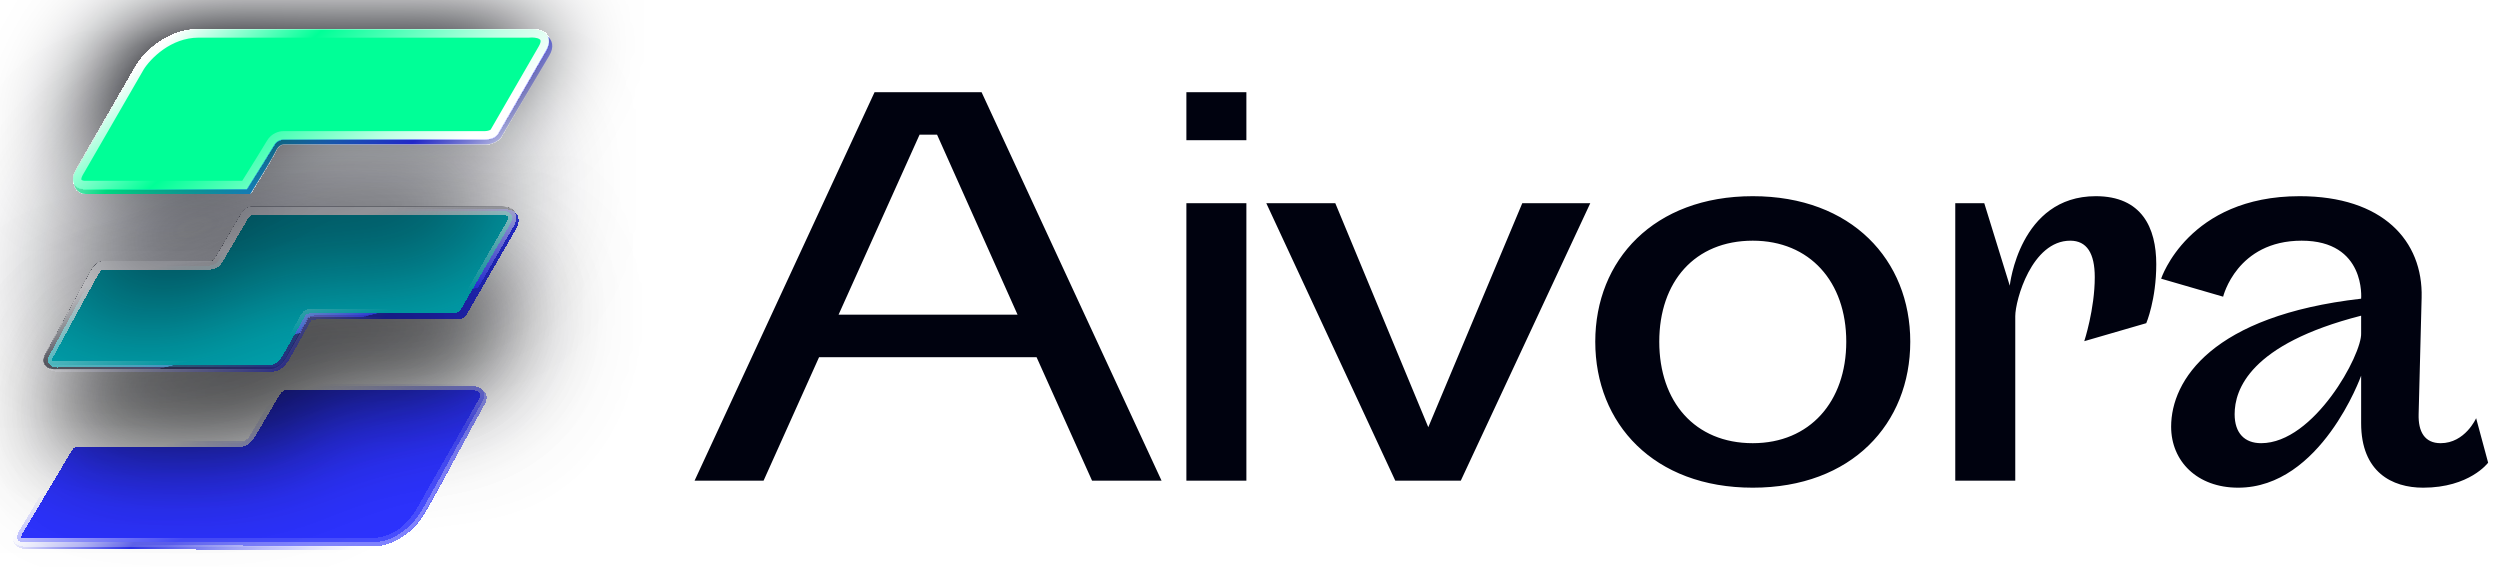
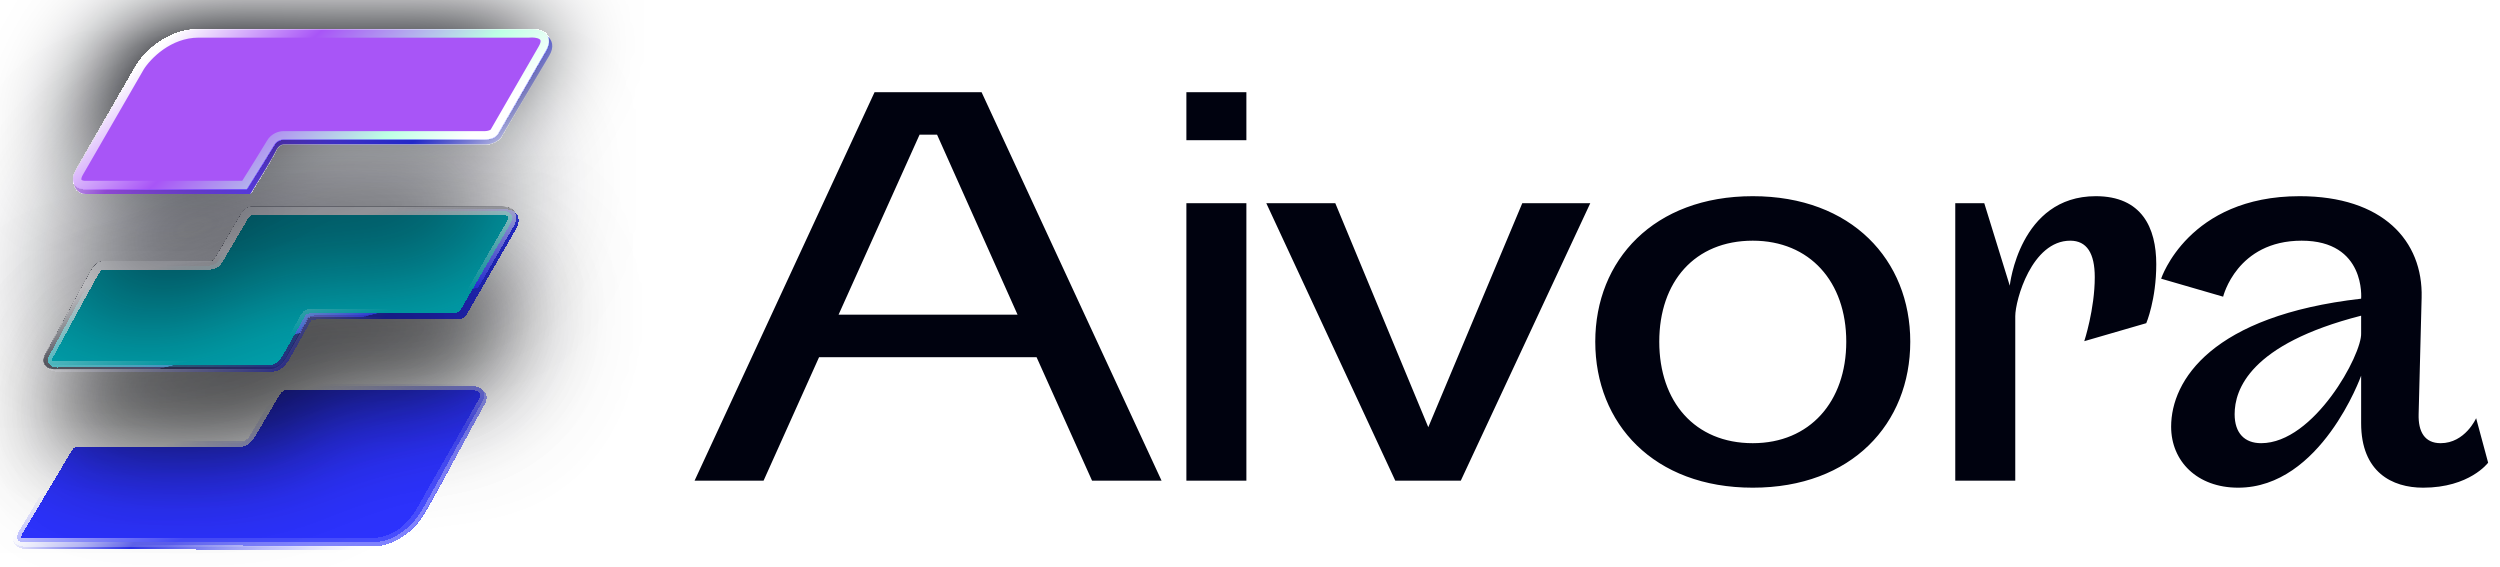
<svg xmlns="http://www.w3.org/2000/svg" width="150" height="34" viewBox="0 0 150 34" fill="none">
  <path d="M65.524 28.841L62.194 21.431H49.144L45.814 28.841H41.674L52.474 5.531H58.894L69.694 28.841H65.524ZM55.174 8.081L50.314 18.881H61.054L56.224 8.081H55.174ZM71.183 8.411V5.531H74.783V8.411H71.183ZM71.183 28.841V12.191H74.783V28.841H71.183ZM95.417 12.191L87.647 28.841H83.717L75.977 12.191H80.117L85.697 25.631L91.337 12.191H95.417ZM95.716 20.501C95.716 15.611 99.226 11.771 105.166 11.771C111.106 11.771 114.616 15.611 114.616 20.501C114.616 25.421 111.106 29.261 105.166 29.261C99.226 29.261 95.716 25.421 95.716 20.501ZM99.556 20.501C99.556 24.101 101.686 26.591 105.166 26.591C108.586 26.591 110.776 24.101 110.776 20.501C110.776 16.901 108.586 14.441 105.166 14.441C101.686 14.441 99.556 16.901 99.556 20.501ZM120.916 18.971V28.841H117.316V12.191H119.056L120.586 17.141C120.586 17.141 121.156 11.771 125.746 11.771C128.506 11.771 129.376 13.661 129.376 15.851C129.376 17.981 128.776 19.391 128.776 19.391L125.056 20.471C125.056 20.471 125.686 18.551 125.686 16.631C125.686 15.191 125.206 14.441 124.216 14.441C121.906 14.441 120.916 18.011 120.916 18.971ZM145.118 24.851C145.088 25.901 145.478 26.591 146.438 26.591C147.908 26.591 148.568 25.091 148.568 25.091L149.288 27.761C149.288 27.761 148.178 29.261 145.388 29.261C143.528 29.261 141.668 28.331 141.668 25.391V22.541C141.668 22.541 139.268 29.261 134.288 29.261C131.828 29.261 130.268 27.671 130.268 25.601C130.268 22.811 132.728 18.941 141.668 17.921C141.668 17.921 141.968 14.441 138.098 14.441C134.198 14.441 133.388 17.801 133.388 17.801L129.668 16.721C129.668 16.721 131.288 11.771 137.978 11.771C142.958 11.771 145.388 14.441 145.298 17.861L145.118 24.851ZM134.078 24.851C134.078 25.991 134.678 26.591 135.668 26.591C138.848 26.591 141.728 21.251 141.668 19.991V18.941C134.978 20.651 134.078 23.381 134.078 24.851Z" fill="#00020F" />
  <g filter="url(#filter0_d_1683_2936)">
    <path d="M22.395 32.758L1.544 32.683C0.888 32.683 0.873 32.087 1.246 31.789C2.103 30.349 3.96 27.536 4.166 27.178C4.373 26.821 4.55 26.731 4.613 26.731H14.448C14.866 26.731 15.119 26.433 15.194 26.284C15.604 25.589 16.477 24.108 16.684 23.751C16.89 23.393 17.167 23.304 17.28 23.304H28.37C29.324 23.304 29.264 23.9 29.115 24.198C28.271 25.695 26.478 29.094 25.524 30.746C24.664 32.236 23.215 32.832 22.395 32.758Z" fill="#2C32FE" shape-rendering="crispEdges" />
    <path d="M22.395 32.758L1.544 32.683C0.888 32.683 0.873 32.087 1.246 31.789C2.103 30.349 3.96 27.536 4.166 27.178C4.373 26.821 4.55 26.731 4.613 26.731H14.448C14.866 26.731 15.119 26.433 15.194 26.284C15.604 25.589 16.477 24.108 16.684 23.751C16.89 23.393 17.167 23.304 17.28 23.304H28.37C29.324 23.304 29.264 23.9 29.115 24.198C28.271 25.695 26.478 29.094 25.524 30.746C24.664 32.236 23.215 32.832 22.395 32.758Z" stroke="url(#paint0_linear_1683_2936)" stroke-width="0.5" shape-rendering="crispEdges" />
  </g>
  <g filter="url(#filter1_d_1683_2936)">
    <path d="M22.111 32.544H1.484C0.828 32.544 1.012 32.047 1.186 31.799C2.043 30.358 3.81 27.387 4.017 27.03C4.223 26.672 4.401 26.583 4.464 26.583H14.299C14.717 26.583 14.97 26.285 15.044 26.136C15.455 25.44 16.328 23.96 16.535 23.602C16.741 23.245 17.018 23.155 17.131 23.155H28.221C29.175 23.155 29.115 23.751 28.966 24.049C28.122 25.547 26.194 28.954 25.241 30.606C24.287 32.258 23.065 32.544 22.111 32.544Z" fill="#2C32FE" shape-rendering="crispEdges" />
    <path d="M22.111 32.544H1.484C0.828 32.544 1.012 32.047 1.186 31.799C2.043 30.358 3.81 27.387 4.017 27.03C4.223 26.672 4.401 26.583 4.464 26.583H14.299C14.717 26.583 14.97 26.285 15.044 26.136C15.455 25.44 16.328 23.96 16.535 23.602C16.741 23.245 17.018 23.155 17.131 23.155H28.221C29.175 23.155 29.115 23.751 28.966 24.049C28.122 25.547 26.194 28.954 25.241 30.606C24.287 32.258 23.065 32.544 22.111 32.544Z" stroke="url(#paint1_linear_1683_2936)" stroke-width="0.5" shape-rendering="crispEdges" />
  </g>
  <g filter="url(#filter2_d_1683_2936)">
    <path d="M15.79 21.896H3.421C2.706 21.955 2.825 21.523 2.974 21.299C3.782 19.809 5.45 16.739 5.656 16.382C5.863 16.024 6.04 15.935 6.103 15.935H12.511C12.869 15.935 13.057 15.736 13.107 15.637C13.518 14.941 14.391 13.461 14.597 13.103C14.804 12.746 14.982 12.656 15.044 12.656H30.158C30.874 12.656 30.754 13.189 30.605 13.455C29.637 15.126 27.685 18.498 27.625 18.617C27.565 18.736 27.401 18.766 27.327 18.766H18.919C18.502 18.766 18.348 18.866 18.323 18.915C17.991 19.511 17.257 20.823 16.982 21.299C16.706 21.776 16.37 21.896 16.237 21.896H15.79Z" fill="#00A4AF" />
    <path d="M15.79 21.896H3.421C2.706 21.955 2.825 21.523 2.974 21.299C3.782 19.809 5.45 16.739 5.656 16.382C5.863 16.024 6.04 15.935 6.103 15.935H12.511C12.869 15.935 13.057 15.736 13.107 15.637C13.518 14.941 14.391 13.461 14.597 13.103C14.804 12.746 14.982 12.656 15.044 12.656H30.158C30.874 12.656 30.754 13.189 30.605 13.455C29.637 15.126 27.685 18.498 27.625 18.617C27.565 18.736 27.401 18.766 27.327 18.766H18.919C18.502 18.766 18.348 18.866 18.323 18.915C17.991 19.511 17.257 20.823 16.982 21.299C16.706 21.776 16.37 21.896 16.237 21.896H15.79Z" stroke="#00020F" stroke-width="0.5" />
  </g>
  <g filter="url(#filter3_d_1683_2936)">
    <path d="M15.939 22.045H3.57C2.855 22.105 2.974 21.672 3.123 21.449C3.931 19.959 5.599 16.889 5.805 16.531C6.012 16.174 6.189 16.084 6.252 16.084H12.66C13.018 16.084 13.207 15.885 13.256 15.786C13.667 15.091 14.54 13.61 14.746 13.253C14.953 12.895 15.13 12.806 15.194 12.806H30.307C31.023 12.806 30.904 13.338 30.755 13.604C29.786 15.275 27.834 18.647 27.774 18.767C27.714 18.886 27.55 18.916 27.476 18.916H19.068C18.651 18.916 18.497 19.015 18.472 19.064C18.14 19.661 17.406 20.972 17.131 21.449C16.855 21.926 16.519 22.045 16.386 22.045H15.939Z" fill="#00A4AF" shape-rendering="crispEdges" />
    <path d="M15.939 22.045H3.57C2.855 22.105 2.974 21.672 3.123 21.449C3.931 19.959 5.599 16.889 5.805 16.531C6.012 16.174 6.189 16.084 6.252 16.084H12.66C13.018 16.084 13.207 15.885 13.256 15.786C13.667 15.091 14.54 13.61 14.746 13.253C14.953 12.895 15.13 12.806 15.194 12.806H30.307C31.023 12.806 30.904 13.338 30.755 13.604C29.786 15.275 27.834 18.647 27.774 18.767C27.714 18.886 27.55 18.916 27.476 18.916H19.068C18.651 18.916 18.497 19.015 18.472 19.064C18.14 19.661 17.406 20.972 17.131 21.449C16.855 21.926 16.519 22.045 16.386 22.045H15.939Z" stroke="url(#paint2_linear_1683_2936)" stroke-width="0.5" shape-rendering="crispEdges" />
  </g>
  <g filter="url(#filter4_d_1683_2936)">
    <path d="M15.79 21.896H3.421C2.706 21.955 2.825 21.523 2.974 21.299C3.782 19.809 5.45 16.739 5.656 16.382C5.863 16.024 6.04 15.935 6.103 15.935H12.511C12.869 15.935 13.057 15.736 13.107 15.637C13.518 14.941 14.391 13.461 14.597 13.103C14.804 12.746 14.982 12.656 15.044 12.656H30.158C30.874 12.656 30.754 13.189 30.605 13.455C29.637 15.126 27.685 18.498 27.625 18.617C27.565 18.736 27.401 18.766 27.327 18.766H18.919C18.502 18.766 18.348 18.866 18.323 18.915C17.991 19.511 17.257 20.823 16.982 21.299C16.706 21.776 16.37 21.896 16.237 21.896H15.79Z" fill="#00A4AF" shape-rendering="crispEdges" />
    <path d="M15.79 21.896H3.421C2.706 21.955 2.825 21.523 2.974 21.299C3.782 19.809 5.45 16.739 5.656 16.382C5.863 16.024 6.04 15.935 6.103 15.935H12.511C12.869 15.935 13.057 15.736 13.107 15.637C13.518 14.941 14.391 13.461 14.597 13.103C14.804 12.746 14.982 12.656 15.044 12.656H30.158C30.874 12.656 30.754 13.189 30.605 13.455C29.637 15.126 27.685 18.498 27.625 18.617C27.565 18.736 27.401 18.766 27.327 18.766H18.919C18.502 18.766 18.348 18.866 18.323 18.915C17.991 19.511 17.257 20.823 16.982 21.299C16.706 21.776 16.37 21.896 16.237 21.896H15.79Z" stroke="url(#paint3_linear_1683_2936)" stroke-width="0.5" shape-rendering="crispEdges" />
  </g>
  <g filter="url(#filter5_d_1683_2936)">
-     <path d="M5.12 11.388H14.881C15.316 10.693 16.201 9.228 16.297 9.004C16.52 8.483 16.879 8.408 17.042 8.408H29.175C29.533 8.408 29.796 8.171 29.846 8.11C30.616 6.776 32.275 4.018 32.752 3.192C33.229 2.366 32.33 2.103 31.858 2.149C26.667 2.149 13.852 2.456 12.064 2.456C10.276 2.456 8.984 3.804 8.562 4.477C7.494 6.327 5.18 9.8 4.822 10.42C4.464 11.039 4.847 11.398 5.12 11.388Z" fill="#00FF97" />
+     <path d="M5.12 11.388H14.881C15.316 10.693 16.201 9.228 16.297 9.004C16.52 8.483 16.879 8.408 17.042 8.408H29.175C29.533 8.408 29.796 8.171 29.846 8.11C30.616 6.776 32.275 4.018 32.752 3.192C33.229 2.366 32.33 2.103 31.858 2.149C26.667 2.149 13.852 2.456 12.064 2.456C10.276 2.456 8.984 3.804 8.562 4.477C7.494 6.327 5.18 9.8 4.822 10.42C4.464 11.039 4.847 11.398 5.12 11.388Z" fill="#A855F7" />
    <path d="M5.12 11.388H14.881C15.316 10.693 16.201 9.228 16.297 9.004C16.52 8.483 16.879 8.408 17.042 8.408H29.175C29.533 8.408 29.796 8.171 29.846 8.11C30.616 6.776 32.275 4.018 32.752 3.192C33.229 2.366 32.33 2.103 31.858 2.149C26.667 2.149 13.852 2.456 12.064 2.456C10.276 2.456 8.984 3.804 8.562 4.477C7.494 6.327 5.18 9.8 4.822 10.42C4.464 11.039 4.847 11.398 5.12 11.388Z" stroke="url(#paint4_linear_1683_2936)" stroke-width="0.5" />
  </g>
  <g filter="url(#filter6_d_1683_2936)">
-     <path d="M5.135 11.099H14.672C15.108 10.404 16.03 8.923 16.237 8.566C16.443 8.208 16.82 8.119 16.982 8.119H29.041C29.398 8.119 29.587 7.997 29.637 7.936L32.543 2.903C33.02 2.077 32.195 1.963 31.723 2.009H11.915C10.127 2.009 8.835 3.356 8.413 4.03L4.762 10.354C4.405 10.973 4.862 11.109 5.135 11.099Z" fill="#00FF97" />
+     <path d="M5.135 11.099H14.672C15.108 10.404 16.03 8.923 16.237 8.566C16.443 8.208 16.82 8.119 16.982 8.119H29.041C29.398 8.119 29.587 7.997 29.637 7.936L32.543 2.903C33.02 2.077 32.195 1.963 31.723 2.009H11.915C10.127 2.009 8.835 3.356 8.413 4.03L4.762 10.354C4.405 10.973 4.862 11.109 5.135 11.099Z" fill="#A855F7" />
    <path d="M5.135 11.099H14.672C15.108 10.404 16.03 8.923 16.237 8.566C16.443 8.208 16.82 8.119 16.982 8.119H29.041C29.398 8.119 29.587 7.997 29.637 7.936L32.543 2.903C33.02 2.077 32.195 1.963 31.723 2.009H11.915C10.127 2.009 8.835 3.356 8.413 4.03L4.762 10.354C4.405 10.973 4.862 11.109 5.135 11.099Z" stroke="url(#paint5_linear_1683_2936)" stroke-width="0.5" />
  </g>
  <defs>
    <filter id="filter0_d_1683_2936" x="-28.35" y="18.954" width="102.901" height="84.16" filterUnits="userSpaceOnUse" color-interpolation-filters="sRGB">
      <feFlood flood-opacity="0" result="BackgroundImageFix" />
      <feColorMatrix in="SourceAlpha" type="matrix" values="0 0 0 0 0 0 0 0 0 0 0 0 0 0 0 0 0 0 127 0" result="hardAlpha" />
      <feOffset dx="8" dy="33" />
      <feGaussianBlur stdDeviation="18.55" />
      <feComposite in2="hardAlpha" operator="out" />
      <feColorMatrix type="matrix" values="0 0 0 0 0 0 0 0 0 0 0 0 0 0 0 0 0 0 0.25 0" />
      <feBlend mode="normal" in2="BackgroundImageFix" result="effect1_dropShadow_1683_2936" />
      <feBlend mode="normal" in="SourceGraphic" in2="effect1_dropShadow_1683_2936" result="shape" />
    </filter>
    <filter id="filter1_d_1683_2936" x="-28.328" y="18.805" width="102.73" height="84.088" filterUnits="userSpaceOnUse" color-interpolation-filters="sRGB">
      <feFlood flood-opacity="0" result="BackgroundImageFix" />
      <feColorMatrix in="SourceAlpha" type="matrix" values="0 0 0 0 0 0 0 0 0 0 0 0 0 0 0 0 0 0 127 0" result="hardAlpha" />
      <feOffset dx="8" dy="33" />
      <feGaussianBlur stdDeviation="18.55" />
      <feComposite in2="hardAlpha" operator="out" />
      <feColorMatrix type="matrix" values="0 0 0 0 0 0 0 0 0 0 0 0 0 0 0 0 0 0 0.25 0" />
      <feBlend mode="normal" in2="BackgroundImageFix" result="effect1_dropShadow_1683_2936" />
      <feBlend mode="normal" in="SourceGraphic" in2="effect1_dropShadow_1683_2936" result="shape" />
    </filter>
    <filter id="filter2_d_1683_2936" x="-3.389" y="10.406" width="42.358" height="23.745" filterUnits="userSpaceOnUse" color-interpolation-filters="sRGB">
      <feFlood flood-opacity="0" result="BackgroundImageFix" />
      <feColorMatrix in="SourceAlpha" type="matrix" values="0 0 0 0 0 0 0 0 0 0 0 0 0 0 0 0 0 0 127 0" result="hardAlpha" />
      <feOffset dx="1" dy="5" />
      <feGaussianBlur stdDeviation="3.5" />
      <feComposite in2="hardAlpha" operator="out" />
      <feColorMatrix type="matrix" values="0 0 0 0 0.008 0 0 0 0 0.016 0 0 0 0 0.063 0 0 0 0.3 0" />
      <feBlend mode="normal" in2="BackgroundImageFix" result="effect1_dropShadow_1683_2936" />
      <feBlend mode="normal" in="SourceGraphic" in2="effect1_dropShadow_1683_2936" result="shape" />
    </filter>
    <filter id="filter3_d_1683_2936" x="-1.24" y="12.556" width="36.358" height="17.745" filterUnits="userSpaceOnUse" color-interpolation-filters="sRGB">
      <feFlood flood-opacity="0" result="BackgroundImageFix" />
      <feColorMatrix in="SourceAlpha" type="matrix" values="0 0 0 0 0 0 0 0 0 0 0 0 0 0 0 0 0 0 127 0" result="hardAlpha" />
      <feOffset dy="4" />
      <feGaussianBlur stdDeviation="2" />
      <feComposite in2="hardAlpha" operator="out" />
      <feColorMatrix type="matrix" values="0 0 0 0 0 0 0 0 0 0 0 0 0 0 0 0 0 0 0.25 0" />
      <feBlend mode="normal" in2="BackgroundImageFix" result="effect1_dropShadow_1683_2936" />
      <feBlend mode="normal" in="SourceGraphic" in2="effect1_dropShadow_1683_2936" result="shape" />
    </filter>
    <filter id="filter4_d_1683_2936" x="-4.389" y="9.406" width="42.358" height="23.745" filterUnits="userSpaceOnUse" color-interpolation-filters="sRGB">
      <feFlood flood-opacity="0" result="BackgroundImageFix" />
      <feColorMatrix in="SourceAlpha" type="matrix" values="0 0 0 0 0 0 0 0 0 0 0 0 0 0 0 0 0 0 127 0" result="hardAlpha" />
      <feOffset dy="4" />
      <feGaussianBlur stdDeviation="3.5" />
      <feComposite in2="hardAlpha" operator="out" />
      <feColorMatrix type="matrix" values="0 0 0 0 0 0 0 0 0 0 0 0 0 0 0 0 0 0 0.6 0" />
      <feBlend mode="normal" in2="BackgroundImageFix" result="effect1_dropShadow_1683_2936" />
      <feBlend mode="normal" in="SourceGraphic" in2="effect1_dropShadow_1683_2936" result="shape" />
    </filter>
    <filter id="filter5_d_1683_2936" x="-4.573" y="1.894" width="42.71" height="23.745" filterUnits="userSpaceOnUse" color-interpolation-filters="sRGB">
      <feFlood flood-opacity="0" result="BackgroundImageFix" />
      <feColorMatrix in="SourceAlpha" type="matrix" values="0 0 0 0 0 0 0 0 0 0 0 0 0 0 0 0 0 0 127 0" result="hardAlpha" />
      <feOffset dx="-2" dy="7" />
      <feGaussianBlur stdDeviation="3.5" />
      <feComposite in2="hardAlpha" operator="out" />
      <feColorMatrix type="matrix" values="0 0 0 0 0.012 0 0 0 0 0.02 0 0 0 0 0.067 0 0 0 0.65 0" />
      <feBlend mode="normal" in2="BackgroundImageFix" result="effect1_dropShadow_1683_2936" />
      <feBlend mode="normal" in="SourceGraphic" in2="effect1_dropShadow_1683_2936" result="shape" />
    </filter>
    <filter id="filter6_d_1683_2936" x="-1.319" y="-5.95" width="39.956" height="21" filterUnits="userSpaceOnUse" color-interpolation-filters="sRGB">
      <feFlood flood-opacity="0" result="BackgroundImageFix" />
      <feColorMatrix in="SourceAlpha" type="matrix" values="0 0 0 0 0 0 0 0 0 0 0 0 0 0 0 0 0 0 127 0" result="hardAlpha" />
      <feOffset dy="-2" />
      <feGaussianBlur stdDeviation="2.85" />
      <feComposite in2="hardAlpha" operator="out" />
      <feColorMatrix type="matrix" values="0 0 0 0 0.008 0 0 0 0 0.016 0 0 0 0 0.043 0 0 0 1 0" />
      <feBlend mode="normal" in2="BackgroundImageFix" result="effect1_dropShadow_1683_2936" />
      <feBlend mode="normal" in="SourceGraphic" in2="effect1_dropShadow_1683_2936" result="shape" />
    </filter>
    <linearGradient id="paint0_linear_1683_2936" x1="5.307" y1="25.919" x2="19.215" y2="36.318" gradientUnits="userSpaceOnUse">
      <stop stop-color="white" />
      <stop offset="0.355" stop-color="#2A2FE9" />
      <stop offset="0.792" stop-color="#A3A6FF" stop-opacity="0.52" />
      <stop offset="1" stop-color="white" stop-opacity="0.3" />
    </linearGradient>
    <linearGradient id="paint1_linear_1683_2936" x1="15.03" y1="24.637" x2="17.121" y2="29.901" gradientUnits="userSpaceOnUse">
      <stop stop-color="white" />
      <stop offset="1" stop-color="white" stop-opacity="0.13" />
    </linearGradient>
    <linearGradient id="paint2_linear_1683_2936" x1="13.763" y1="13.691" x2="19.274" y2="21.66" gradientUnits="userSpaceOnUse">
      <stop stop-color="white" stop-opacity="0" />
      <stop offset="1" stop-color="#292FE9" />
    </linearGradient>
    <linearGradient id="paint3_linear_1683_2936" x1="17.042" y1="20.248" x2="15.565" y2="14.451" gradientUnits="userSpaceOnUse">
      <stop stop-color="white" stop-opacity="0" />
      <stop offset="0.734" stop-color="white" stop-opacity="0.734" />
      <stop offset="1" stop-color="white" />
    </linearGradient>
    <linearGradient id="paint4_linear_1683_2936" x1="7.43" y1="5.064" x2="21.107" y2="17.763" gradientUnits="userSpaceOnUse">
      <stop stop-color="white" />
-       <stop offset="0.193" stop-color="#00FF97" />
+       <stop offset="0.193" stop-color="#A855F7" />
      <stop offset="0.808" stop-color="#2C32FE" />
      <stop offset="1" stop-color="#C4C6FF" />
    </linearGradient>
    <linearGradient id="paint5_linear_1683_2936" x1="8.858" y1="3.442" x2="20.065" y2="15.648" gradientUnits="userSpaceOnUse">
      <stop stop-color="white" />
-       <stop offset="0.355" stop-color="#00FF97" />
+       <stop offset="0.355" stop-color="#A855F7" />
      <stop offset="0.792" stop-color="#BDFFE4" />
      <stop offset="1" stop-color="white" />
    </linearGradient>
  </defs>
</svg>
